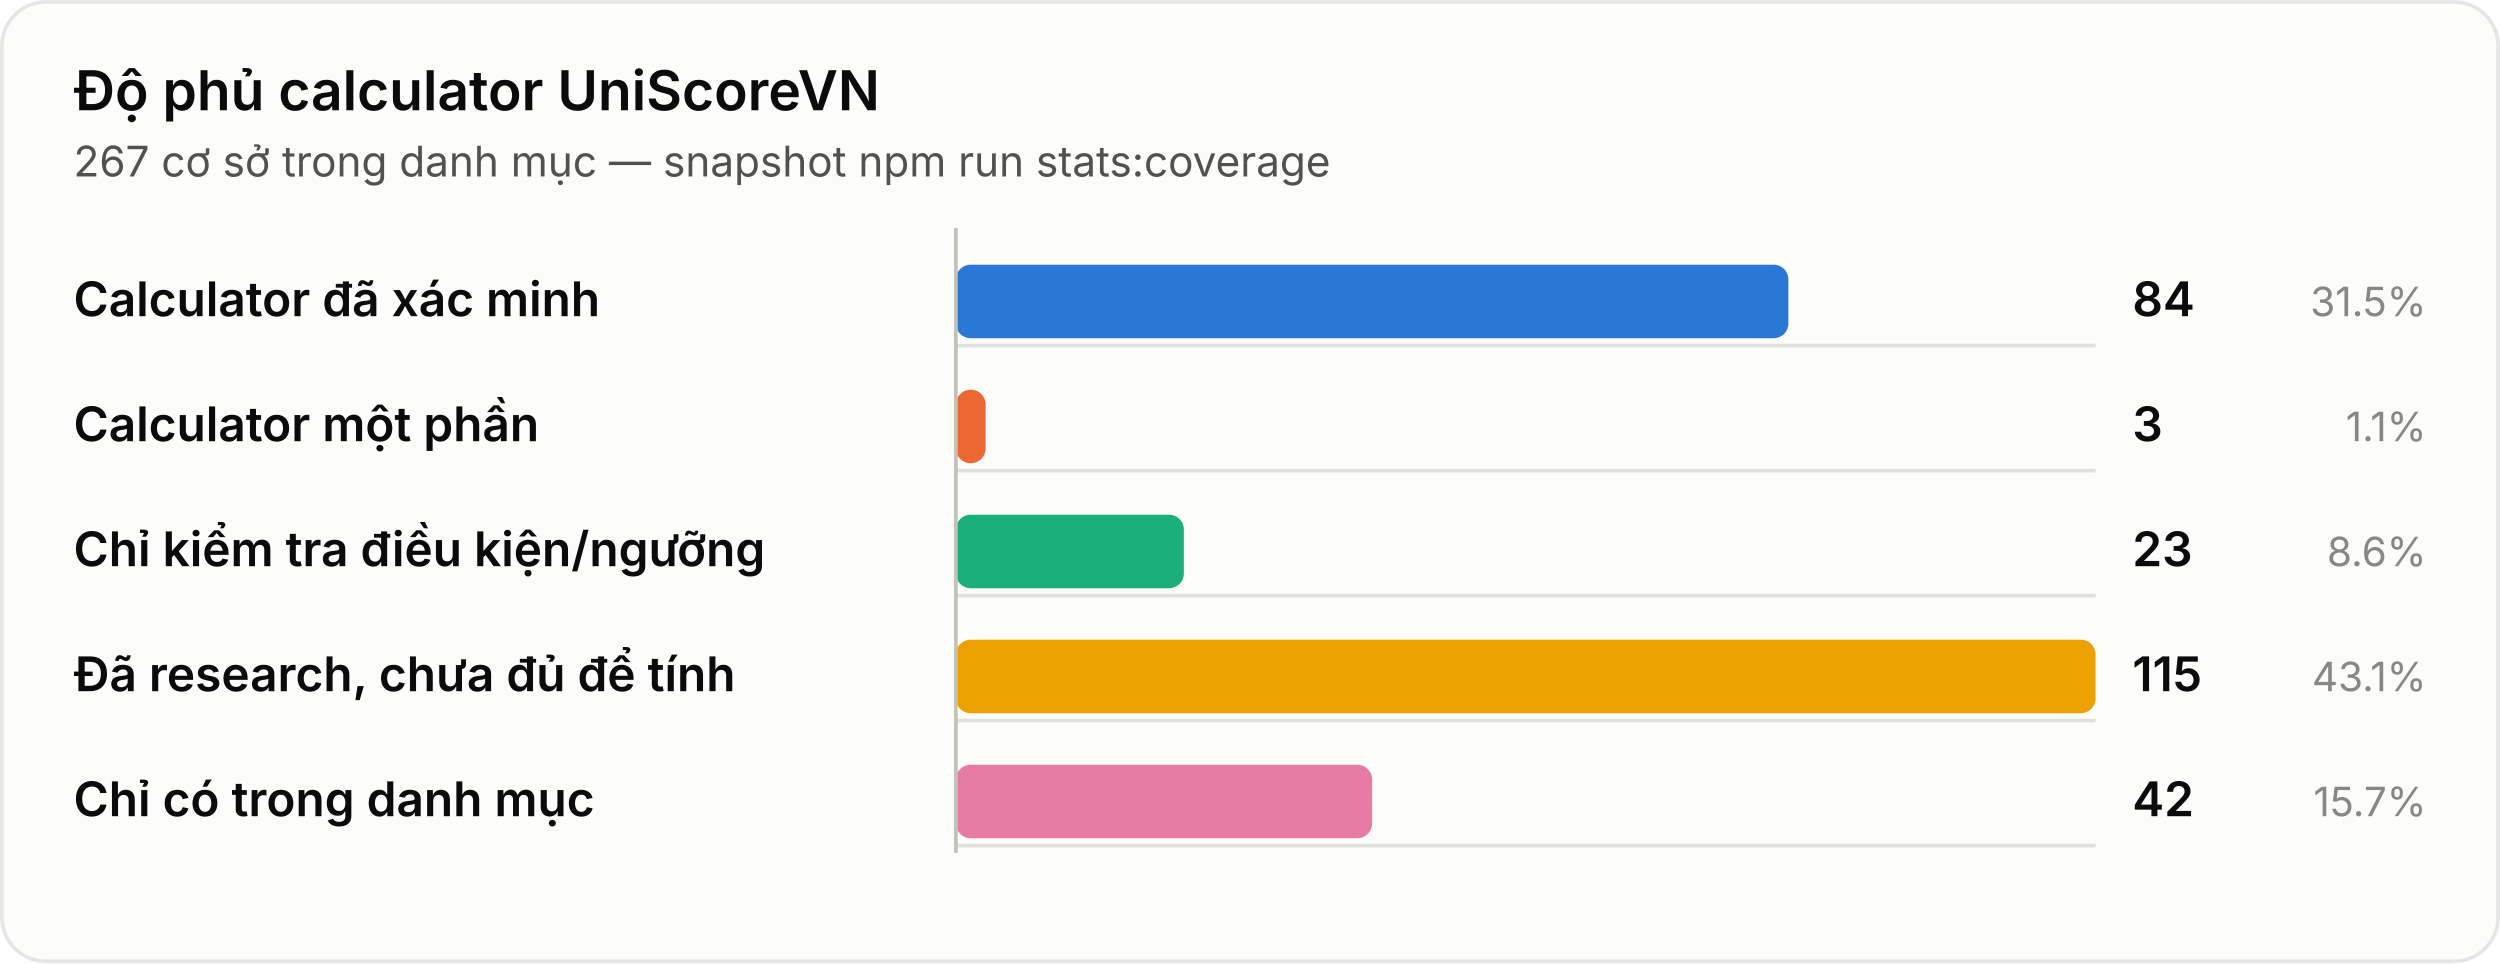
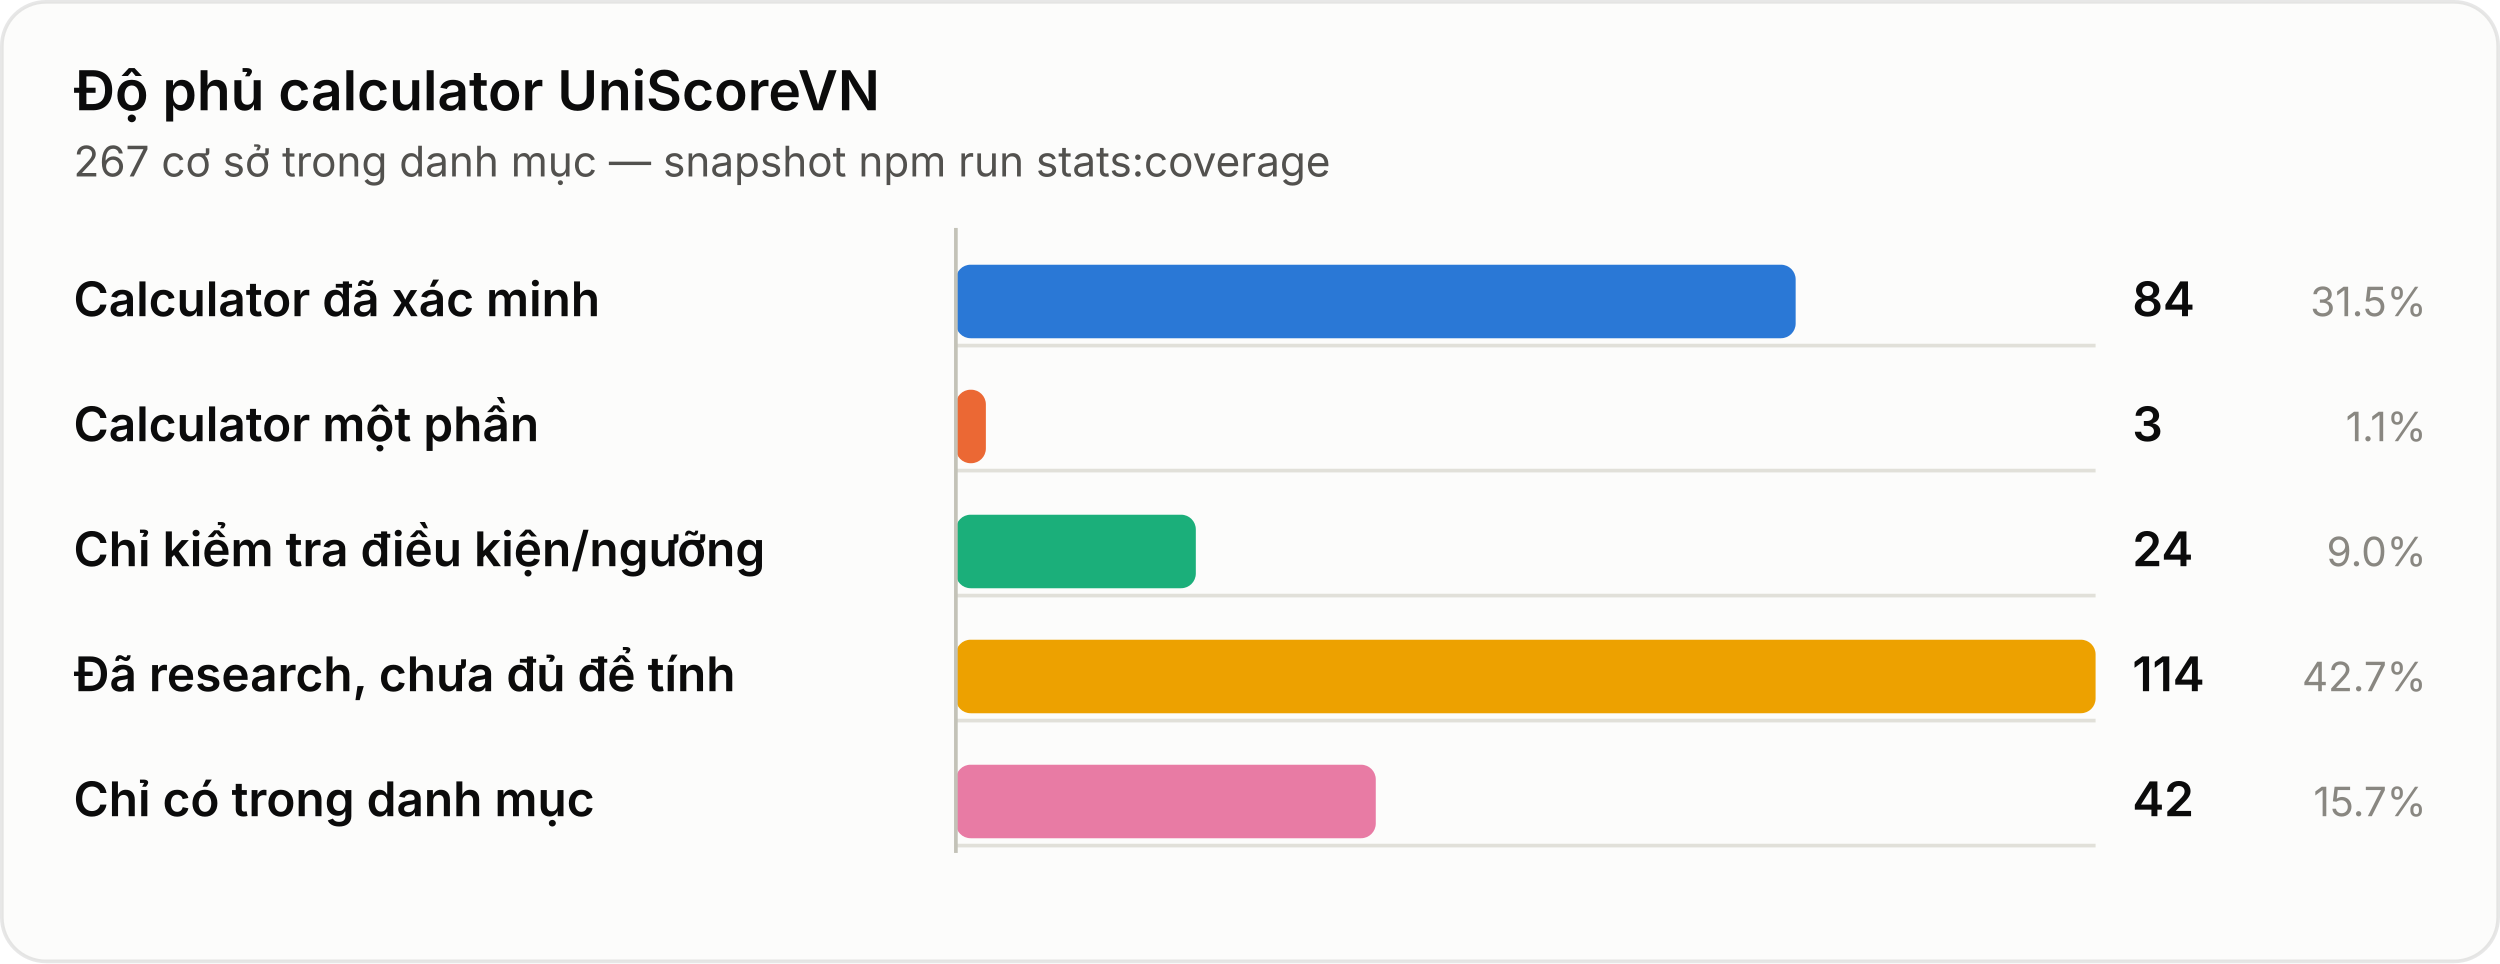
<svg xmlns="http://www.w3.org/2000/svg" width="680" height="262" viewBox="0 0 680 262" font-family="system-ui, -apple-system, Segoe UI, sans-serif">
  <rect x="0.5" y="0.5" width="679" height="261" rx="12" fill="#fcfcfb" stroke="rgba(11,11,11,0.10)" />
  <text x="20" y="30" font-size="15" font-weight="600" fill="#0b0b0b">Độ phủ calculator UniScoreVN</text>
  <text x="20" y="48" font-size="11.5" fill="#52514e">267 cơ sở trong danh mục — snapshot npm run stats:coverage</text>
  <g transform="translate(20, 10)">
    <text x="0" y="76" font-size="13" font-weight="600" fill="#0b0b0b">Calculator đã xác minh</text>
    <line x1="240" y1="84" x2="550" y2="84" stroke="#e1e0d9" stroke-width="1" />
-     <rect x="240" y="62" width="226.435" height="20" rx="4" fill="#2a78d6" />
+     <rect x="240" y="62" width="228.421" height="20" rx="4" fill="#2a78d6" />
    <text x="560" y="76" font-size="13" font-weight="600" fill="#0b0b0b" text-anchor="start">84</text>
    <text x="640" y="76" font-size="11" fill="#898781" text-anchor="end">31.5%</text>
    <text x="0" y="110" font-size="13" font-weight="600" fill="#0b0b0b">Calculator một phần</text>
    <line x1="240" y1="118" x2="550" y2="118" stroke="#e1e0d9" stroke-width="1" />
-     <rect x="240" y="96" width="8.087" height="20" rx="4" fill="#eb6834" />
+     <rect x="240" y="96" width="8.158" height="20" rx="4" fill="#eb6834" />
    <text x="560" y="110" font-size="13" font-weight="600" fill="#0b0b0b" text-anchor="start">3</text>
    <text x="640" y="110" font-size="11" fill="#898781" text-anchor="end">1.1%</text>
    <text x="0" y="144" font-size="13" font-weight="600" fill="#0b0b0b">Chỉ kiểm tra điều kiện/ngưỡng</text>
    <line x1="240" y1="152" x2="550" y2="152" stroke="#e1e0d9" stroke-width="1" />
-     <rect x="240" y="130" width="62" height="20" rx="4" fill="#1baf7a" />
-     <text x="560" y="144" font-size="13" font-weight="600" fill="#0b0b0b" text-anchor="start">23</text>
-     <text x="640" y="144" font-size="11" fill="#898781" text-anchor="end">8.6%</text>
+     <rect x="240" y="130" width="65.263" height="20" rx="4" fill="#1baf7a" />
+     <text x="560" y="144" font-size="13" font-weight="600" fill="#0b0b0b" text-anchor="start">24</text>
+     <text x="640" y="144" font-size="11" fill="#898781" text-anchor="end">9.0%</text>
    <text x="0" y="178" font-size="13" font-weight="600" fill="#0b0b0b">Đã research, chưa đủ để tính</text>
    <line x1="240" y1="186" x2="550" y2="186" stroke="#e1e0d9" stroke-width="1" />
    <rect x="240" y="164" width="310" height="20" rx="4" fill="#eda100" />
-     <text x="560" y="178" font-size="13" font-weight="600" fill="#0b0b0b" text-anchor="start">115</text>
-     <text x="640" y="178" font-size="11" fill="#898781" text-anchor="end">43.1%</text>
+     <text x="560" y="178" font-size="13" font-weight="600" fill="#0b0b0b" text-anchor="start">114</text>
+     <text x="640" y="178" font-size="11" fill="#898781" text-anchor="end">42.7%</text>
    <text x="0" y="212" font-size="13" font-weight="600" fill="#0b0b0b">Chỉ có trong danh mục</text>
    <line x1="240" y1="220" x2="550" y2="220" stroke="#e1e0d9" stroke-width="1" />
-     <rect x="240" y="198" width="113.217" height="20" rx="4" fill="#e87ba4" />
+     <rect x="240" y="198" width="114.211" height="20" rx="4" fill="#e87ba4" />
    <text x="560" y="212" font-size="13" font-weight="600" fill="#0b0b0b" text-anchor="start">42</text>
    <text x="640" y="212" font-size="11" fill="#898781" text-anchor="end">15.7%</text>
    <line x1="240" y1="52" x2="240" y2="222" stroke="#c3c2b7" stroke-width="1" />
  </g>
</svg>
